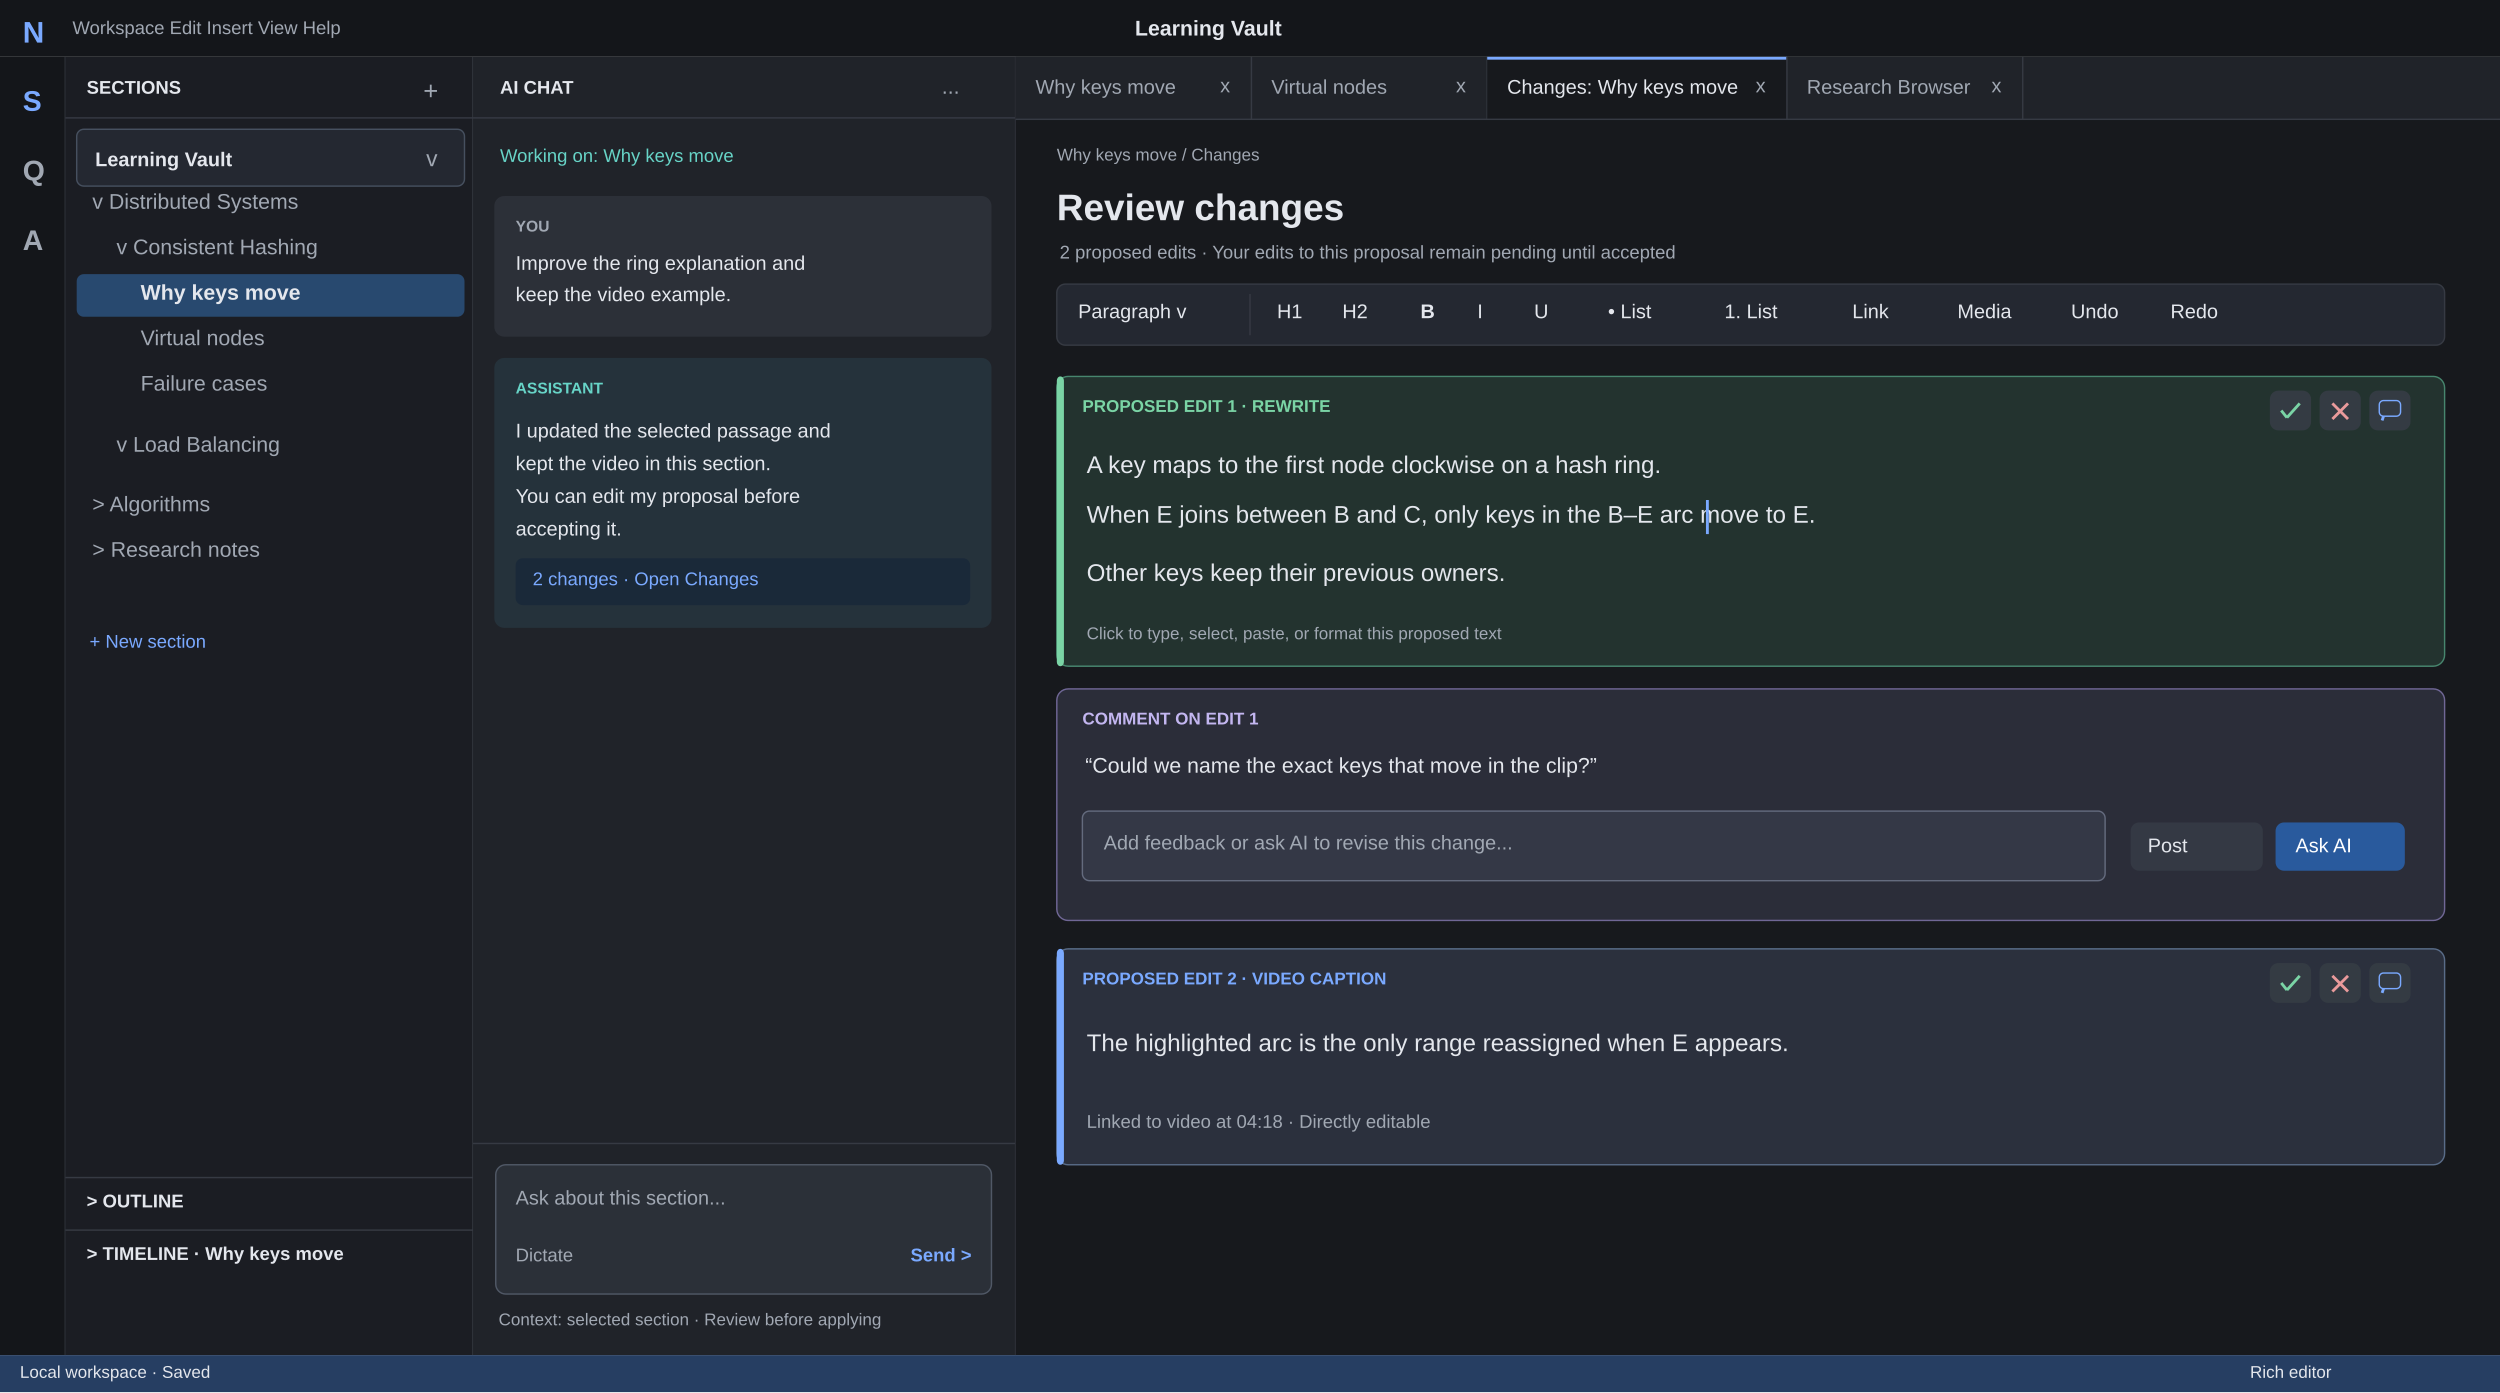
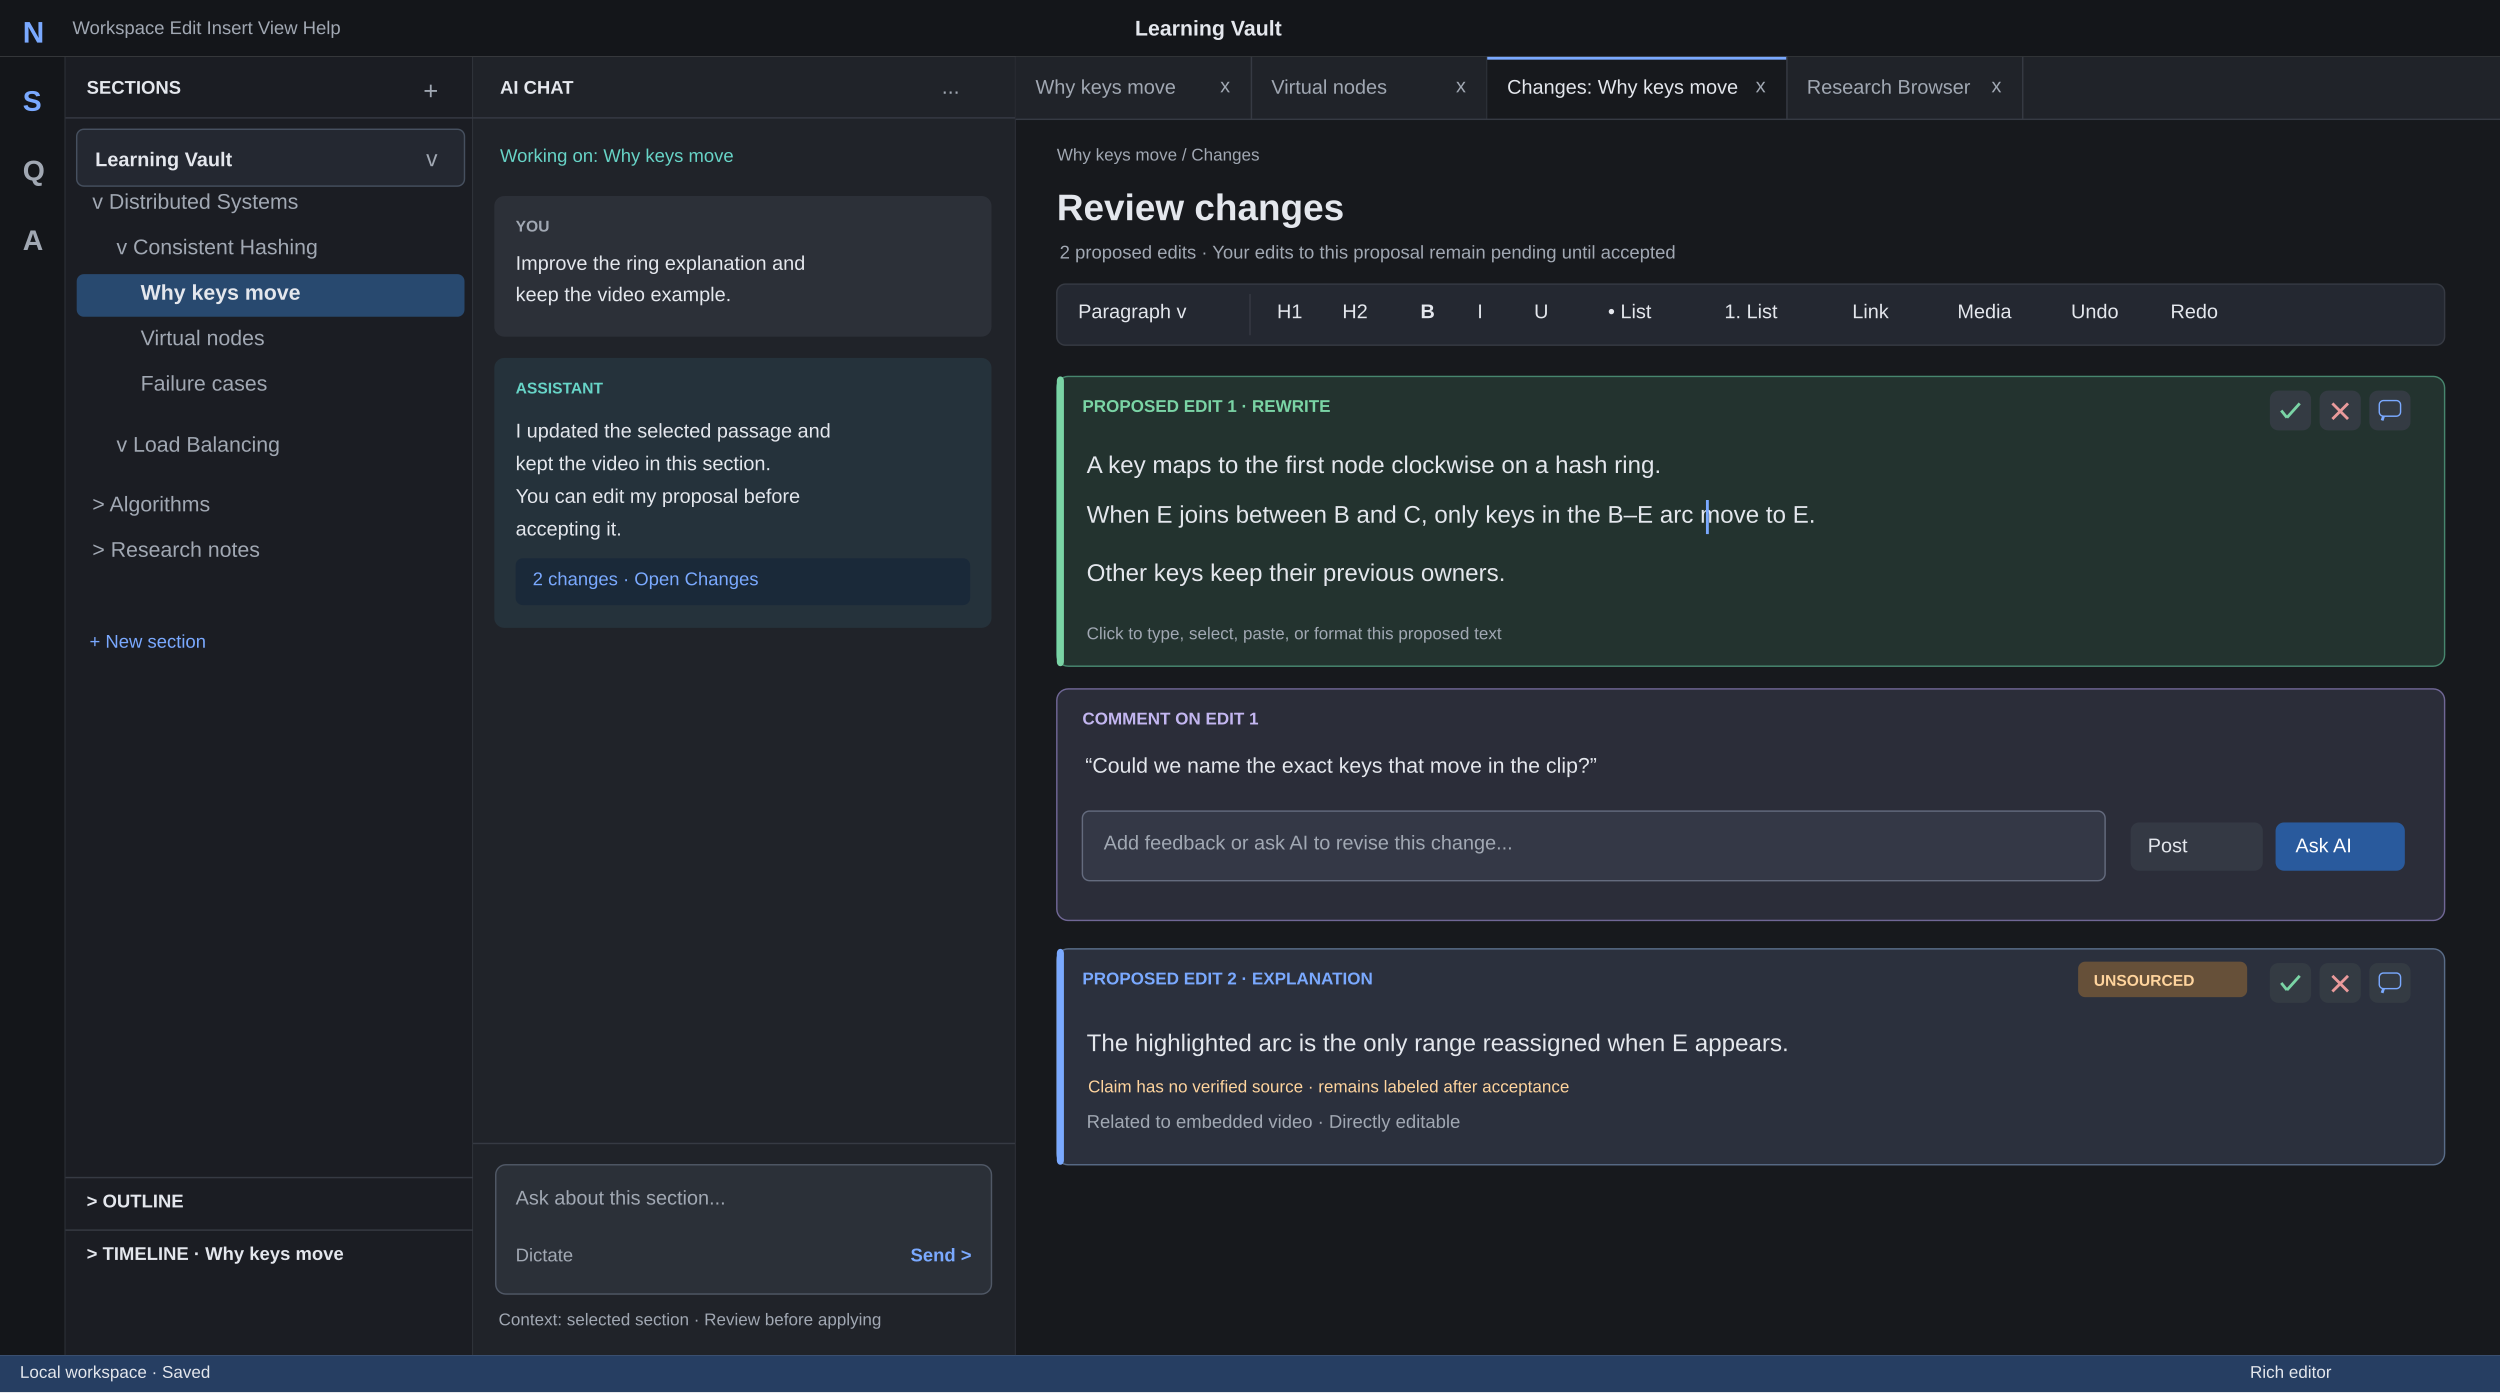
<svg xmlns="http://www.w3.org/2000/svg" width="1760" height="980" viewBox="0 0 1760 980" role="img" aria-label="Editable rich diff with compact per-change actions">
  <rect x="0" y="0" width="1760" height="40" rx="0" fill="#14161a" />
  <text x="16" y="30" font-family="Segoe UI,Arial,sans-serif" font-size="21" fill="#7aa9ff" font-weight="700">N</text>
  <text x="51" y="24" font-family="Segoe UI,Arial,sans-serif" font-size="13" fill="#a1a8b3">Workspace     Edit     Insert     View     Help</text>
  <text x="799" y="25" font-family="Segoe UI,Arial,sans-serif" font-size="15" fill="#e4e7ed" font-weight="700">Learning Vault</text>
  <rect x="0" y="40" width="46" height="914" rx="0" fill="#14161a" />
  <line x1="46" y1="40" x2="46" y2="954" stroke="#363a43" stroke-width="1" />
  <text x="16" y="78" font-family="Segoe UI,Arial,sans-serif" font-size="20" fill="#7aa9ff" font-weight="700">S</text>
  <text x="16" y="127" font-family="Segoe UI,Arial,sans-serif" font-size="20" fill="#a1a8b3" font-weight="700">Q</text>
  <text x="16" y="176" font-family="Segoe UI,Arial,sans-serif" font-size="20" fill="#a1a8b3" font-weight="700">A</text>
  <rect x="46" y="40" width="287" height="914" rx="0" fill="#1b1d23" />
  <line x1="333" y1="40" x2="333" y2="954" stroke="#363a43" stroke-width="1" />
  <text x="61" y="66" font-family="Segoe UI,Arial,sans-serif" font-size="13" fill="#e4e7ed" font-weight="700">SECTIONS</text>
  <text x="298" y="70" font-family="Segoe UI,Arial,sans-serif" font-size="18" fill="#a1a8b3">+</text>
  <line x1="46" y1="83" x2="333" y2="83" stroke="#363a43" stroke-width="1" />
  <text x="62" y="111" font-family="Segoe UI,Arial,sans-serif" font-size="12" fill="#a1a8b3" font-weight="700">LEARNING VAULT</text>
  <text x="65" y="147" font-family="Segoe UI,Arial,sans-serif" font-size="15" fill="#a1a8b3">v  Distributed Systems</text>
  <text x="82" y="179" font-family="Segoe UI,Arial,sans-serif" font-size="15" fill="#a1a8b3">v  Consistent Hashing</text>
  <rect x="54" y="193" width="273" height="30" rx="5" fill="#28496f" />
  <text x="99" y="211" font-family="Segoe UI,Arial,sans-serif" font-size="15" fill="#e4e7ed" font-weight="700">Why keys move</text>
  <text x="99" y="243" font-family="Segoe UI,Arial,sans-serif" font-size="15" fill="#a1a8b3">Virtual nodes</text>
  <text x="99" y="275" font-family="Segoe UI,Arial,sans-serif" font-size="15" fill="#a1a8b3">Failure cases</text>
  <text x="82" y="318" font-family="Segoe UI,Arial,sans-serif" font-size="15" fill="#a1a8b3">v  Load Balancing</text>
  <text x="65" y="360" font-family="Segoe UI,Arial,sans-serif" font-size="15" fill="#a1a8b3">&gt;  Algorithms</text>
  <text x="65" y="392" font-family="Segoe UI,Arial,sans-serif" font-size="15" fill="#a1a8b3">&gt;  Research notes</text>
  <text x="63" y="456" font-family="Segoe UI,Arial,sans-serif" font-size="13" fill="#7aa9ff">+  New section</text>
  <line x1="46" y1="829" x2="333" y2="829" stroke="#363a43" stroke-width="1" />
  <text x="61" y="850" font-family="Segoe UI,Arial,sans-serif" font-size="13" fill="#e4e7ed" font-weight="700">&gt;  OUTLINE</text>
  <line x1="46" y1="866" x2="333" y2="866" stroke="#363a43" stroke-width="1" />
  <text x="61" y="887" font-family="Segoe UI,Arial,sans-serif" font-size="13" fill="#e4e7ed" font-weight="700">&gt;  TIMELINE  ·  Why keys move</text>
  <rect x="333" y="40" width="382" height="914" rx="0" fill="#202329" />
  <line x1="715" y1="40" x2="715" y2="954" stroke="#363a43" stroke-width="1" />
  <text x="352" y="66" font-family="Segoe UI,Arial,sans-serif" font-size="13" fill="#e4e7ed" font-weight="700">AI CHAT</text>
  <text x="663" y="66" font-family="Segoe UI,Arial,sans-serif" font-size="15" fill="#a1a8b3">...</text>
  <line x1="333" y1="83" x2="715" y2="83" stroke="#363a43" stroke-width="1" />
  <text x="352" y="114" font-family="Segoe UI,Arial,sans-serif" font-size="13" fill="#67d4c7">Working on: Why keys move</text>
  <rect x="348" y="138" width="350" height="99" rx="7" fill="#2c3038" />
  <text x="363" y="163" font-family="Segoe UI,Arial,sans-serif" font-size="11" fill="#a1a8b3" font-weight="700">YOU</text>
  <text x="363" y="190" font-family="Segoe UI,Arial,sans-serif" font-size="14" fill="#e4e7ed">Improve the ring explanation and</text>
  <text x="363" y="212" font-family="Segoe UI,Arial,sans-serif" font-size="14" fill="#e4e7ed">keep the video example.</text>
  <rect x="348" y="252" width="350" height="190" rx="7" fill="#25323b" />
  <text x="363" y="277" font-family="Segoe UI,Arial,sans-serif" font-size="11" fill="#67d4c7" font-weight="700">ASSISTANT</text>
  <text x="363" y="308" font-family="Segoe UI,Arial,sans-serif" font-size="14" fill="#e4e7ed">I updated the selected passage and</text>
  <text x="363" y="331" font-family="Segoe UI,Arial,sans-serif" font-size="14" fill="#e4e7ed">kept the video in this section.</text>
  <text x="363" y="354" font-family="Segoe UI,Arial,sans-serif" font-size="14" fill="#e4e7ed">You can edit my proposal before</text>
  <text x="363" y="377" font-family="Segoe UI,Arial,sans-serif" font-size="14" fill="#e4e7ed">accepting it.</text>
  <rect x="363" y="393" width="320" height="33" rx="5" fill="#1a2939" />
  <text x="375" y="412" font-family="Segoe UI,Arial,sans-serif" font-size="13" fill="#7aa9ff">2 changes  ·  Open Changes</text>
  <line x1="333" y1="805" x2="715" y2="805" stroke="#363a43" stroke-width="1" />
  <rect x="349" y="820" width="349" height="91" rx="7" fill="#2b3038" stroke="#505866" />
  <text x="363" y="848" font-family="Segoe UI,Arial,sans-serif" font-size="14" fill="#a1a8b3">Ask about this section...</text>
  <text x="363" y="888" font-family="Segoe UI,Arial,sans-serif" font-size="13" fill="#a1a8b3">Dictate</text>
  <text x="641" y="888" font-family="Segoe UI,Arial,sans-serif" font-size="13" fill="#7aa9ff" font-weight="700">Send  &gt;</text>
  <text x="351" y="933" font-family="Segoe UI,Arial,sans-serif" font-size="12" fill="#a1a8b3">Context: selected section  ·  Review before applying</text>
  <rect x="715" y="40" width="1045" height="914" rx="0" fill="#17191d" />
  <rect x="0" y="954" width="1760" height="26" rx="0" fill="#263e62" />
  <text x="14" y="970" font-family="Segoe UI,Arial,sans-serif" font-size="12" fill="#e4e7ed">Local workspace   ·   Saved</text>
  <text x="1584" y="970" font-family="Segoe UI,Arial,sans-serif" font-size="12" fill="#e4e7ed">Rich editor</text>
  <rect x="715" y="40" width="1045" height="44" rx="0" fill="#202329" />
  <text x="729" y="66" font-family="Segoe UI,Arial,sans-serif" font-size="14" fill="#a1a8b3">Why keys move</text>
  <text x="859" y="65" font-family="Segoe UI,Arial,sans-serif" font-size="14" fill="#a1a8b3">x</text>
  <line x1="881" y1="40" x2="881" y2="84" stroke="#363a43" stroke-width="1" />
  <text x="895" y="66" font-family="Segoe UI,Arial,sans-serif" font-size="14" fill="#a1a8b3">Virtual nodes</text>
  <text x="1025" y="65" font-family="Segoe UI,Arial,sans-serif" font-size="14" fill="#a1a8b3">x</text>
  <line x1="1047" y1="40" x2="1047" y2="84" stroke="#363a43" stroke-width="1" />
  <rect x="1047" y="40" width="211" height="44" rx="0" fill="#17191d" />
  <rect x="1047" y="40" width="211" height="2" rx="0" fill="#7aa9ff" />
  <text x="1061" y="66" font-family="Segoe UI,Arial,sans-serif" font-size="14" fill="#e4e7ed">Changes: Why keys move</text>
  <text x="1236" y="65" font-family="Segoe UI,Arial,sans-serif" font-size="14" fill="#a1a8b3">x</text>
  <line x1="1258" y1="40" x2="1258" y2="84" stroke="#363a43" stroke-width="1" />
  <text x="1272" y="66" font-family="Segoe UI,Arial,sans-serif" font-size="14" fill="#a1a8b3">Research Browser</text>
  <text x="1402" y="65" font-family="Segoe UI,Arial,sans-serif" font-size="14" fill="#a1a8b3">x</text>
  <line x1="1424" y1="40" x2="1424" y2="84" stroke="#363a43" stroke-width="1" />
  <line x1="715" y1="84" x2="1760" y2="84" stroke="#363a43" stroke-width="1" />
  <text x="744" y="113" font-family="Segoe UI,Arial,sans-serif" font-size="12" fill="#a1a8b3">Why keys move  /  Changes</text>
  <text x="744" y="155" font-family="Segoe UI,Arial,sans-serif" font-size="26" fill="#e4e7ed" font-weight="700">Review changes</text>
  <text x="746" y="182" font-family="Segoe UI,Arial,sans-serif" font-size="13" fill="#a1a8b3">2 proposed edits  ·  Your edits to this proposal remain pending until accepted</text>
  <rect x="744" y="200" width="977" height="43" rx="6" fill="#242831" stroke="#363a43" />
  <text x="759" y="224" font-family="Segoe UI,Arial,sans-serif" font-size="14" fill="#e4e7ed">Paragraph  v</text>
  <line x1="880" y1="207" x2="880" y2="236" stroke="#363a43" stroke-width="1" />
  <text x="899" y="224" font-family="Segoe UI,Arial,sans-serif" font-size="14" fill="#e4e7ed">H1</text>
  <text x="945" y="224" font-family="Segoe UI,Arial,sans-serif" font-size="14" fill="#e4e7ed">H2</text>
  <text x="1000" y="224" font-family="Segoe UI,Arial,sans-serif" font-size="14" fill="#e4e7ed" font-weight="700">B</text>
  <text x="1040" y="224" font-family="Segoe UI,Arial,sans-serif" font-size="14" fill="#e4e7ed">I</text>
  <text x="1080" y="224" font-family="Segoe UI,Arial,sans-serif" font-size="14" fill="#e4e7ed">U</text>
  <text x="1132" y="224" font-family="Segoe UI,Arial,sans-serif" font-size="14" fill="#e4e7ed">• List</text>
  <text x="1214" y="224" font-family="Segoe UI,Arial,sans-serif" font-size="14" fill="#e4e7ed">1. List</text>
  <text x="1304" y="224" font-family="Segoe UI,Arial,sans-serif" font-size="14" fill="#e4e7ed">Link</text>
  <text x="1378" y="224" font-family="Segoe UI,Arial,sans-serif" font-size="14" fill="#e4e7ed">Media</text>
  <text x="1458" y="224" font-family="Segoe UI,Arial,sans-serif" font-size="14" fill="#e4e7ed">Undo</text>
  <text x="1528" y="224" font-family="Segoe UI,Arial,sans-serif" font-size="14" fill="#e4e7ed">Redo</text>
  <rect x="744" y="265" width="977" height="204" rx="8" fill="#23332f" stroke="#47866e" />
  <rect x="744" y="265" width="5" height="204" rx="3" fill="#7ad4a5" />
  <text x="762" y="290" font-family="Segoe UI,Arial,sans-serif" font-size="12" fill="#7ad4a5" font-weight="700">PROPOSED EDIT 1  ·  REWRITE</text>
  <rect x="1598" y="275" width="29" height="28" rx="6" fill="#343b43" />
  <line x1="1606" y1="289" x2="1610" y2="294" stroke="#7ad4a5" stroke-width="2" />
  <line x1="1610" y1="294" x2="1619" y2="284" stroke="#7ad4a5" stroke-width="2" />
  <rect x="1633" y="275" width="29" height="28" rx="6" fill="#343b43" />
  <line x1="1642" y1="284" x2="1653" y2="295" stroke="#e99a9b" stroke-width="2" />
  <line x1="1653" y1="284" x2="1642" y2="295" stroke="#e99a9b" stroke-width="2" />
  <rect x="1668" y="275" width="29" height="28" rx="6" fill="#343b43" />
  <rect x="1675" y="282" width="15" height="11" rx="3" fill="#343b43" stroke="#7aa9ff" />
  <line x1="1678" y1="293" x2="1677" y2="296" stroke="#7aa9ff" stroke-width="2" />
  <text x="765" y="333" font-family="Segoe UI,Arial,sans-serif" font-size="17" fill="#e4e7ed">A key maps to the first node clockwise on a hash ring.</text>
  <text x="765" y="368" font-family="Segoe UI,Arial,sans-serif" font-size="17" fill="#e4e7ed">When E joins between B and C, only keys in the B–E arc move to E.</text>
  <line x1="1202" y1="352" x2="1202" y2="376" stroke="#7aa9ff" stroke-width="2" />
  <text x="765" y="409" font-family="Segoe UI,Arial,sans-serif" font-size="17" fill="#e4e7ed">Other keys keep their previous owners.</text>
  <text x="765" y="450" font-family="Segoe UI,Arial,sans-serif" font-size="12" fill="#a1a8b3">Click to type, select, paste, or format this proposed text</text>
  <rect x="744" y="485" width="977" height="163" rx="8" fill="#2b2d39" stroke="#706796" />
  <text x="762" y="510" font-family="Segoe UI,Arial,sans-serif" font-size="12" fill="#c3b6f0" font-weight="700">COMMENT ON EDIT 1</text>
  <text x="764" y="544" font-family="Segoe UI,Arial,sans-serif" font-size="15" fill="#e4e7ed">“Could we name the exact keys that move in the clip?”</text>
  <rect x="762" y="571" width="720" height="49" rx="5" fill="#343846" stroke="#646b7e" />
  <text x="777" y="598" font-family="Segoe UI,Arial,sans-serif" font-size="14" fill="#a1a8b3">Add feedback or ask AI to revise this change...</text>
  <rect x="1500" y="579" width="193" height="34" rx="6" fill="#295a9d" />
  <text x="1513" y="600" font-family="Segoe UI,Arial,sans-serif" font-size="14" fill="#ffffff" font-weight="700">Send comment to AI</text>
  <rect x="744" y="668" width="977" height="152" rx="8" fill="#2b303d" stroke="#596c88" />
  <rect x="744" y="668" width="5" height="152" rx="3" fill="#7aa9ff" />
-   <text x="762" y="693" font-family="Segoe UI,Arial,sans-serif" font-size="12" fill="#7aa9ff" font-weight="700">PROPOSED EDIT 2  ·  VIDEO CAPTION</text>
+   <text x="762" y="693" font-family="Segoe UI,Arial,sans-serif" font-size="12" fill="#7aa9ff" font-weight="700">PROPOSED EDIT 2  ·  EXPLANATION</text>
  <rect x="1598" y="678" width="29" height="28" rx="6" fill="#343b43" />
  <line x1="1606" y1="692" x2="1610" y2="697" stroke="#7ad4a5" stroke-width="2" />
  <line x1="1610" y1="697" x2="1619" y2="687" stroke="#7ad4a5" stroke-width="2" />
  <rect x="1633" y="678" width="29" height="28" rx="6" fill="#343b43" />
  <line x1="1642" y1="687" x2="1653" y2="698" stroke="#e99a9b" stroke-width="2" />
  <line x1="1653" y1="687" x2="1642" y2="698" stroke="#e99a9b" stroke-width="2" />
  <rect x="1668" y="678" width="29" height="28" rx="6" fill="#343b43" />
  <rect x="1675" y="685" width="15" height="11" rx="3" fill="#343b43" stroke="#7aa9ff" />
  <line x1="1678" y1="696" x2="1677" y2="699" stroke="#7aa9ff" stroke-width="2" />
  <text x="765" y="740" font-family="Segoe UI,Arial,sans-serif" font-size="17" fill="#e4e7ed">The highlighted arc is the only range reassigned when E appears.</text>
-   <text x="765" y="794" font-family="Segoe UI,Arial,sans-serif" font-size="13" fill="#a1a8b3">Linked to video at 04:18  ·  Directly editable</text>
+   <text x="765" y="794" font-family="Segoe UI,Arial,sans-serif" font-size="13" fill="#a1a8b3">Related to embedded video  ·  Directly editable</text>
  <rect x="1496" y="575" width="203" height="43" rx="4" fill="#2b2d39" />
  <rect x="1500" y="579" width="93" height="34" rx="6" fill="#343944" />
  <rect x="1602" y="579" width="91" height="34" rx="6" fill="#295a9d" />
  <text x="1512" y="600" font-family="Segoe UI,Arial,sans-serif" font-size="14" fill="#e4e7ed">Post</text>
  <text x="1616" y="600" font-family="Segoe UI,Arial,sans-serif" font-size="14" fill="#ffffff">Ask AI</text>
  <rect x="54" y="91" width="273" height="40" rx="5" fill="#242831" stroke="#46505f" />
  <text x="67" y="117" font-family="Segoe UI,Arial,sans-serif" font-size="14" font-weight="700" fill="#e4e7ed">Learning Vault</text>
  <text x="300" y="117" font-family="Segoe UI,Arial,sans-serif" font-size="16" fill="#a1a8b3">v</text>
+   <rect x="1463" y="677" width="119" height="25" rx="5" fill="#665039" />
+   <text x="1474" y="694" font-family="Segoe UI,Arial,sans-serif" font-size="11" fill="#ffd49d" font-weight="700">UNSOURCED</text>
+   <text x="766" y="769" font-family="Segoe UI,Arial,sans-serif" font-size="12" fill="#ffd49d">Claim has no verified source · remains labeled after acceptance</text>
</svg>
